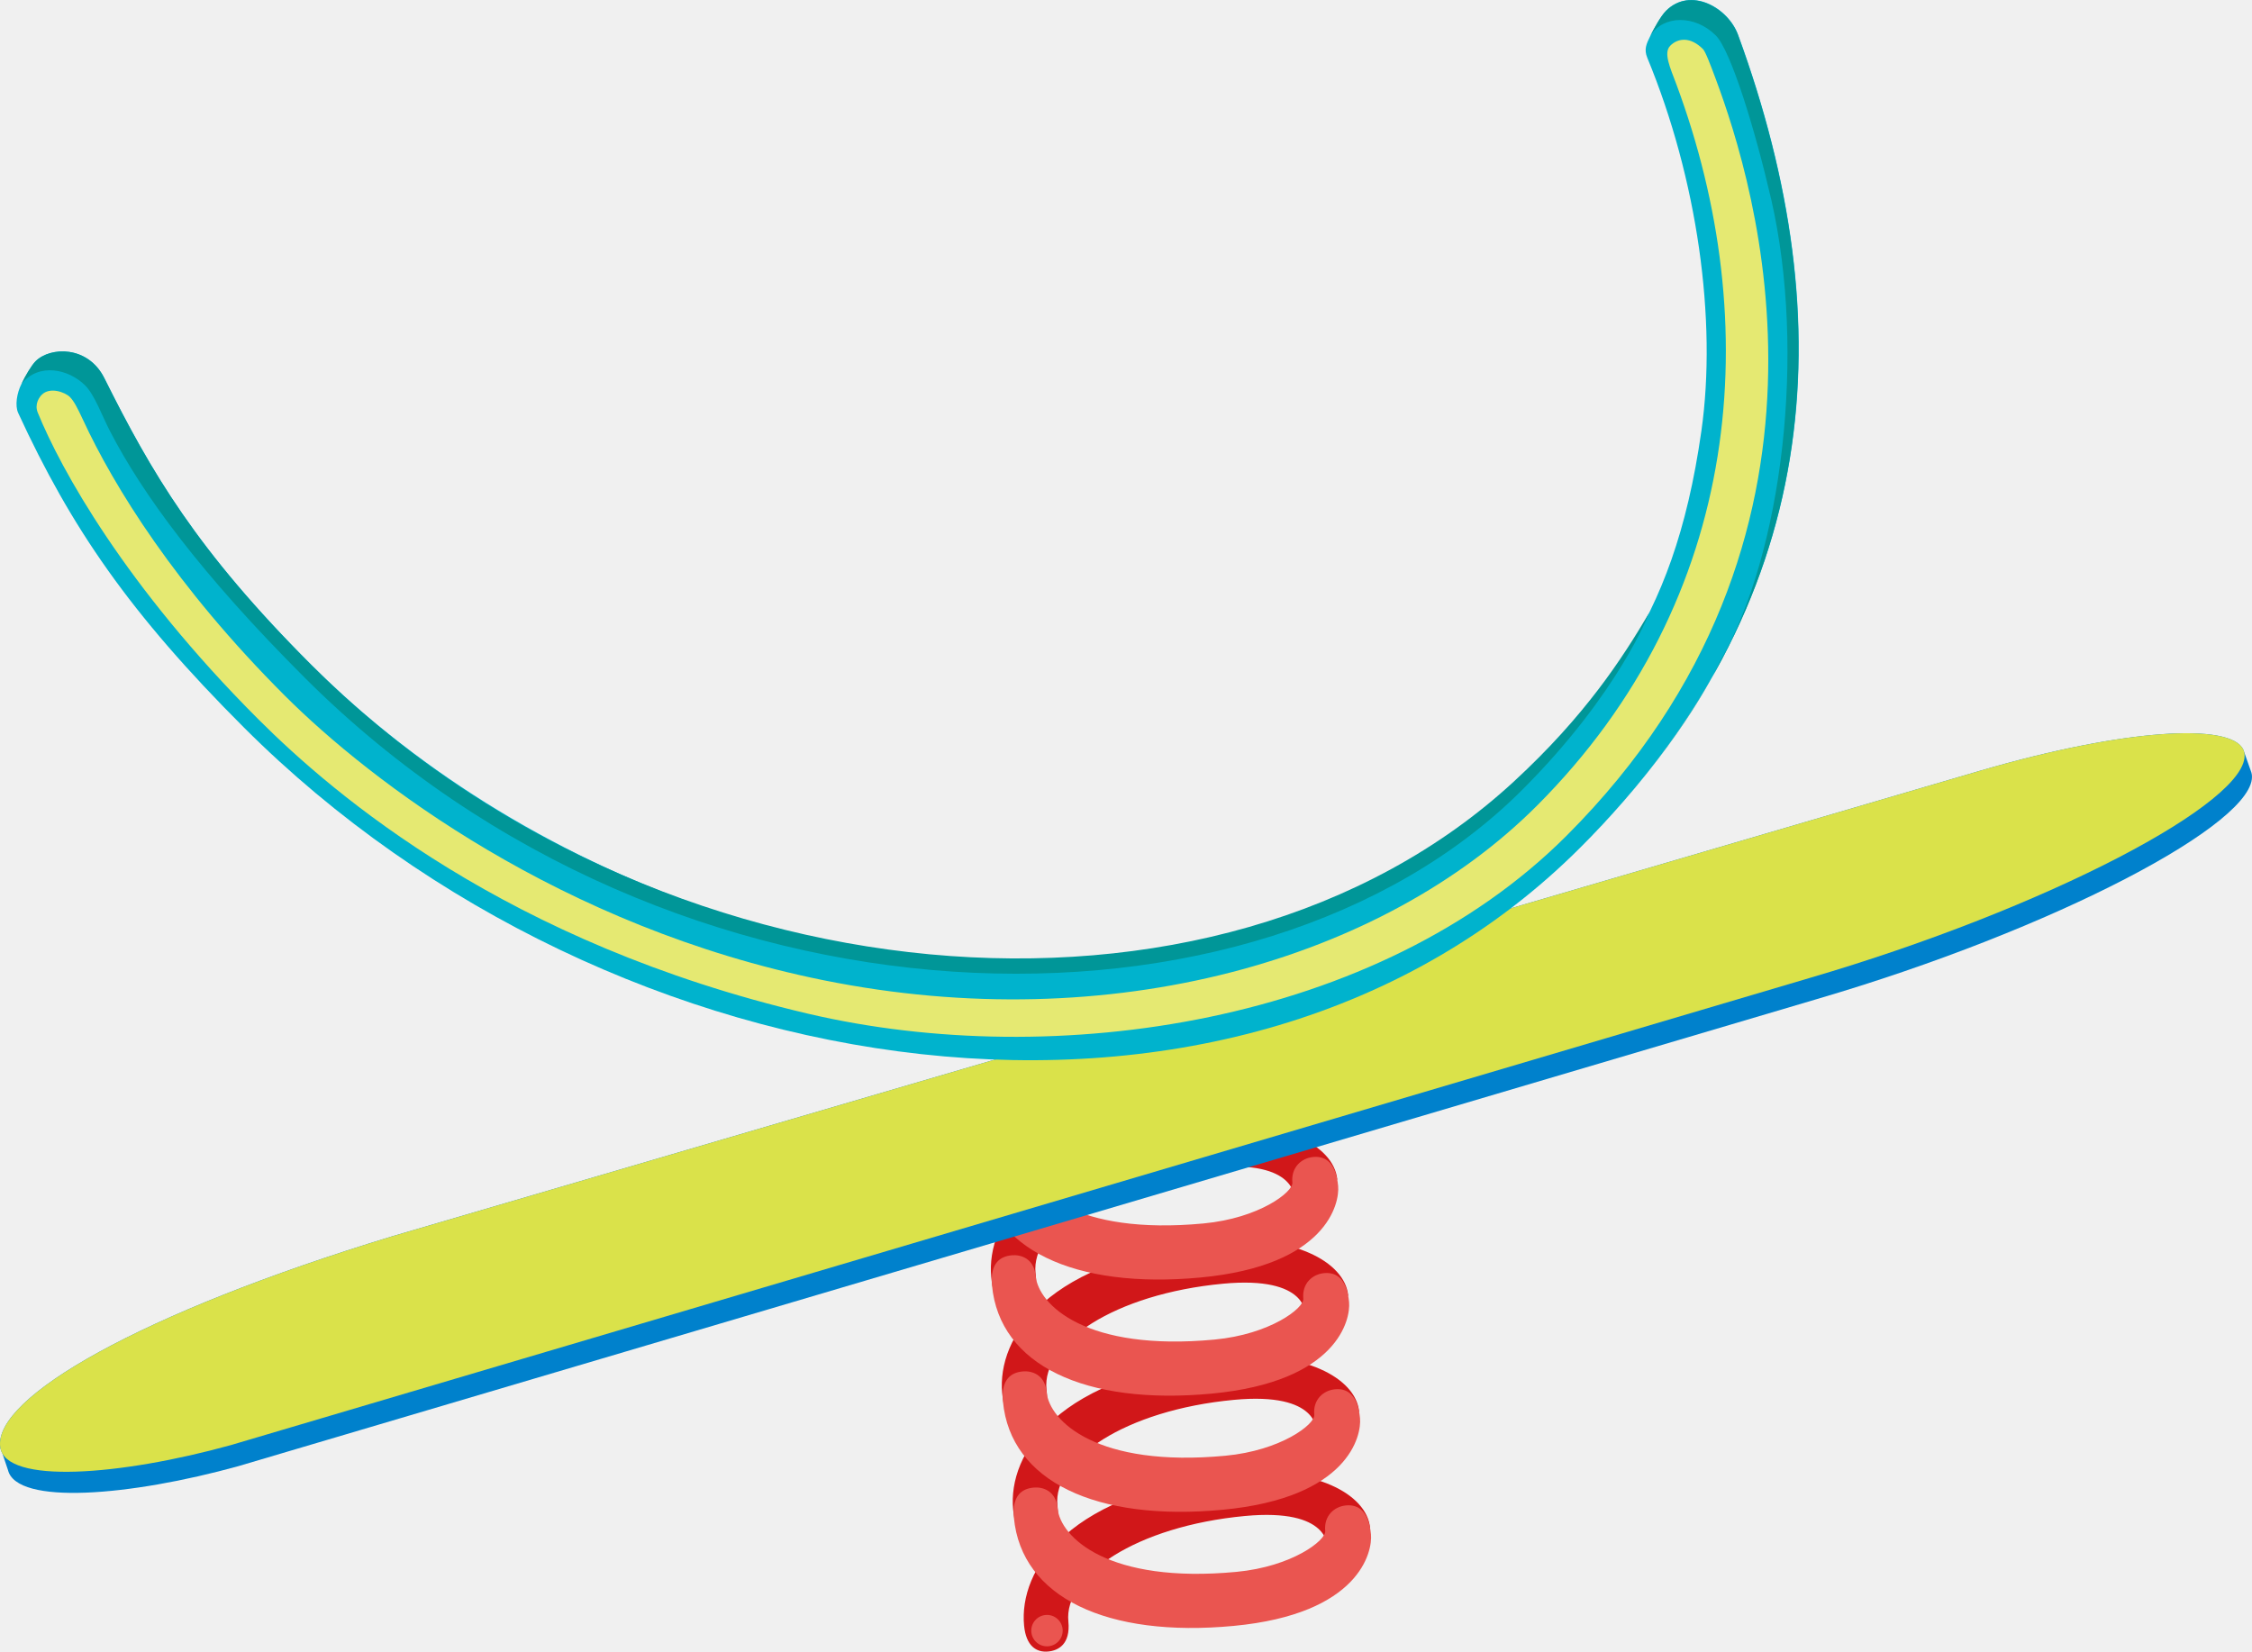
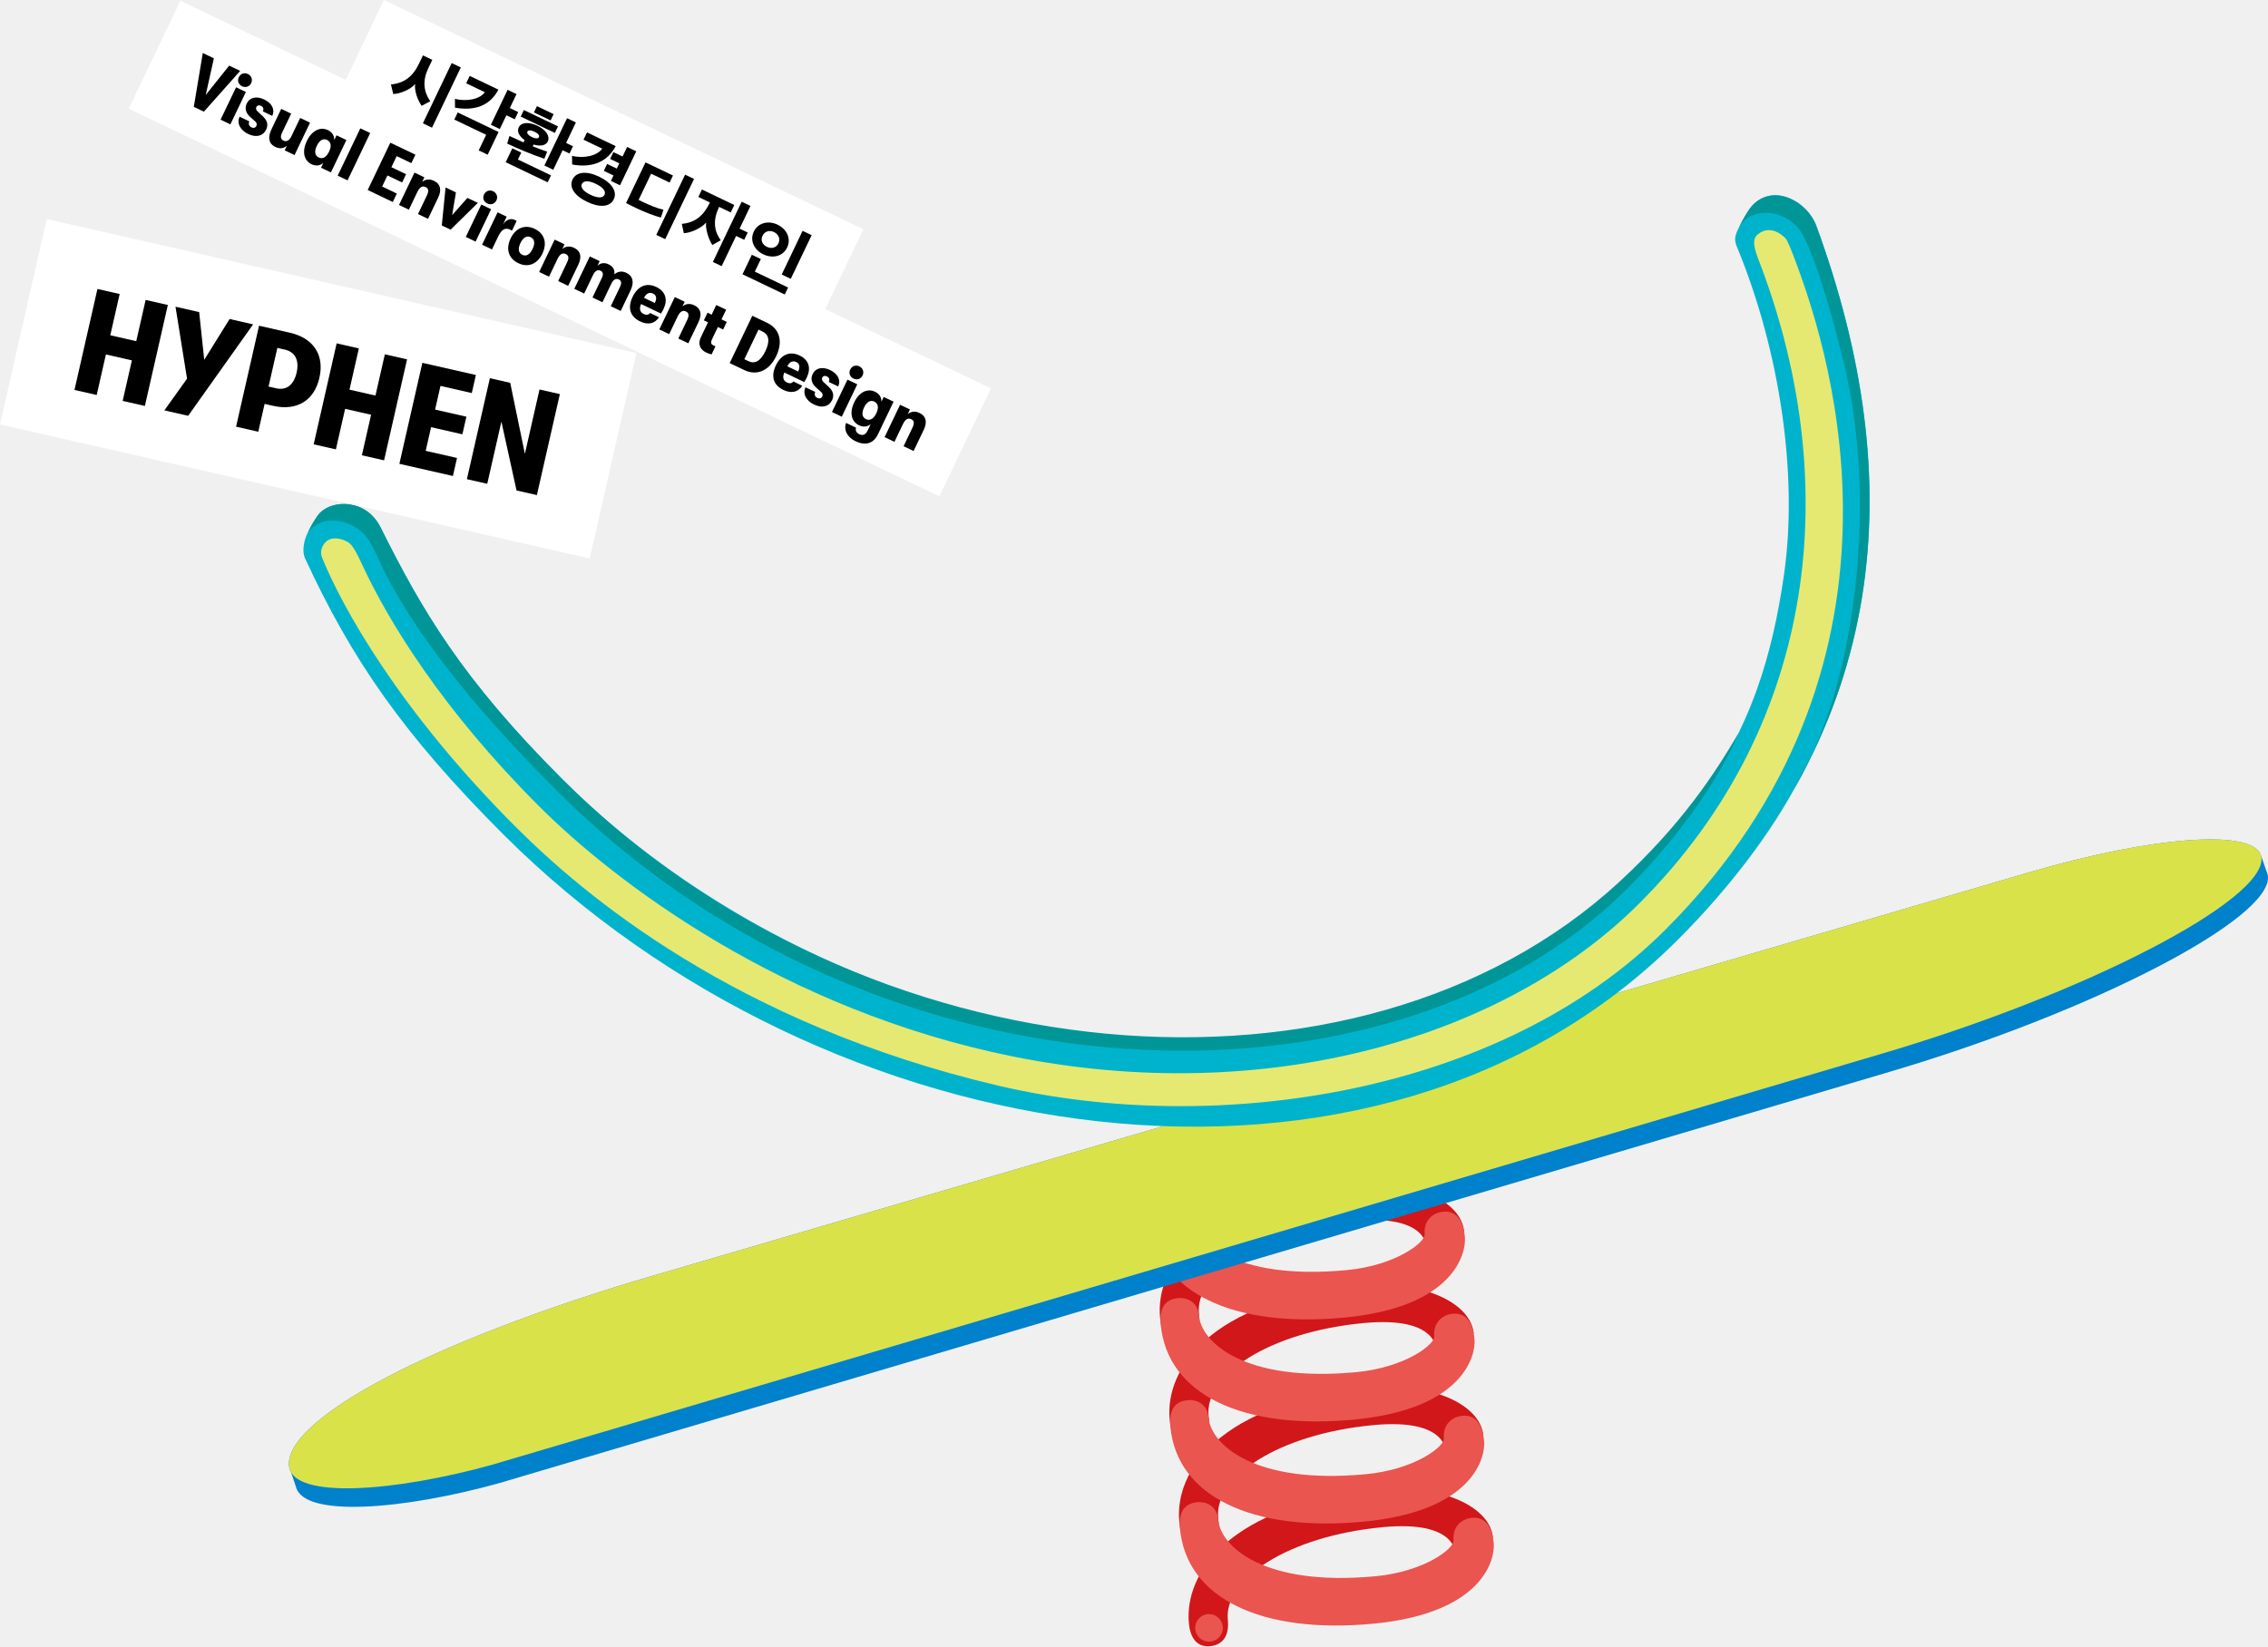
- <svg xmlns="http://www.w3.org/2000/svg" id="_레이어_1" data-name="레이어 1" viewBox="0 0 1540.23 1129.66">
+ <svg xmlns="http://www.w3.org/2000/svg" id="_레이어_1" data-name=" 레이어 1" viewBox="0 0 1765.08 1281.62">
  <defs>
    <style>
      .cls-1 {
+         fill: #009698;
+       }
+ 
+       .cls-2 {
        fill: #dae24a;
      }

-       .cls-2 {
-         fill: #009698;
-       }
- 
      .cls-3 {
-         fill: #e5e972;
+         fill: #fff;
      }

      .cls-4 {
        fill: #0081cc;
      }

      .cls-5 {
-         fill: #ea5550;
+         fill: #e5e972;
      }

      .cls-6 {
-         fill: #d11719;
+         fill: #ea5550;
      }

      .cls-7 {
        fill: #00b3cd;
      }
+ 
+       .cls-8 {
+         fill: #d11719;
+       }
    </style>
  </defs>
  <g>
-     <path class="cls-6" d="M892.77,899.37s2.3-26.88-56.3-21.36c-74.6,7.03-123.98,40.94-120.73,72.21,2.73,21.34-8.45,19.6-14.32,20.45-7.61,1.1-14.13,1.92-15.99-17.8-3.57-37.84,29.63-92.69,147.78-103.83,49.62-4.68,86.63,13.33,88.88,37.16" />
-     <path class="cls-6" d="M900.25,978.81s2.3-26.88-56.3-21.36c-74.6,7.03-123.98,40.94-120.73,72.21,2.73,21.34-8.45,19.6-14.32,20.45-7.61,1.1-14.13,1.92-15.99-17.8-3.57-37.84,29.63-92.69,147.78-103.83,49.62-4.68,86.63,13.33,88.88,37.16" />
-     <path class="cls-6" d="M907.74,1058.25s2.3-26.88-56.3-21.36c-74.6,7.03-123.98,40.94-120.73,72.21,1.47,15.58-6.92,19.83-13.85,20.48-7.98.75-15.13-3.68-16.46-17.84-3.57-37.84,29.63-92.69,147.78-103.83,49.62-4.68,86.63,13.33,88.88,37.16" />
-     <path class="cls-6" d="M885.28,819.93s2.3-26.88-56.3-21.36c-74.6,7.03-123.98,40.94-120.73,72.21,2.73,21.34-8.45,19.6-14.32,20.45-7.61,1.1-14.13,1.92-15.99-17.8-3.57-37.84,29.63-92.69,147.78-103.83,49.62-4.68,86.63,13.33,88.88,37.16" />
-     <path class="cls-5" d="M684.48,779.14c5.97-.56,15.21,1.94,16.35,14.06,1.88,19.95,34.68,51.86,122.31,43.6,38.16-3.6,61.36-21.58,60.76-27.95-1-10.6,6.38-16.77,14.23-17.51,8.86-.84,15.63,4.5,17.07,19.81,1.11,11.74-7.57,54.47-93.99,62.61-86.42,8.15-145.08-19.43-150.22-74-1.49-15.84,6.16-19.92,13.49-20.61Z" />
-     <path class="cls-5" d="M691.96,858.57c5.97-.56,15.21,1.94,16.35,14.06,1.88,19.95,34.68,51.86,122.31,43.6,38.16-3.6,61.36-21.58,60.76-27.95-1-10.6,6.38-16.77,14.23-17.51,8.86-.84,15.63,4.5,17.07,19.81,1.11,11.74-7.57,54.47-93.99,62.61-86.42,8.15-145.08-19.43-150.22-74-1.49-15.84,6.16-19.92,13.49-20.61Z" />
-     <path class="cls-5" d="M699.45,938.01c5.97-.56,15.21,1.94,16.35,14.06,1.88,19.95,34.68,51.86,122.31,43.6,38.16-3.6,61.36-21.58,60.76-27.95-1-10.6,6.38-16.77,14.23-17.51,8.86-.84,15.63,4.5,17.07,19.81,1.11,11.74-7.57,54.47-93.99,62.61-86.42,8.15-145.08-19.43-150.22-74-1.49-15.84,6.16-19.92,13.49-20.61Z" />
-     <path class="cls-5" d="M706.94,1017.45c5.97-.56,15.21,1.94,16.35,14.06,1.88,19.95,34.68,51.86,122.31,43.6,38.16-3.6,61.36-21.58,60.76-27.95-1-10.6,6.38-16.77,14.23-17.51,8.86-.84,15.63,4.5,17.07,19.81,1.11,11.74-7.57,54.47-93.99,62.61-86.42,8.15-145.08-19.43-150.22-74-1.49-15.84,6.16-19.92,13.49-20.61Z" />
-     <circle class="cls-5" cx="716.07" cy="1115.3" r="10.74" />
+     <path class="cls-8" d="M1117.63,1051.33s2.3-26.88-56.3-21.36c-74.6,7.03-123.98,40.94-120.73,72.21,2.73,21.34-8.45,19.6-14.32,20.45-7.61,1.1-14.13,1.92-15.99-17.8-3.57-37.84,29.63-92.69,147.78-103.83,49.62-4.68,86.63,13.33,88.88,37.16" />
+     <path class="cls-8" d="M1125.11,1130.77s2.3-26.88-56.3-21.36c-74.6,7.03-123.98,40.94-120.73,72.21,2.73,21.34-8.45,19.6-14.32,20.45-7.61,1.1-14.13,1.92-15.99-17.8-3.57-37.84,29.63-92.69,147.78-103.83,49.62-4.68,86.63,13.33,88.88,37.16" />
+     <path class="cls-8" d="M1132.6,1210.21s2.3-26.88-56.3-21.36c-74.6,7.03-123.98,40.94-120.73,72.21,1.47,15.58-6.92,19.83-13.85,20.48-7.98.75-15.13-3.68-16.46-17.84-3.57-37.84,29.63-92.69,147.78-103.83,49.62-4.68,86.63,13.33,88.88,37.16" />
+     <path class="cls-8" d="M1110.14,971.89s2.3-26.88-56.3-21.36c-74.6,7.03-123.98,40.94-120.73,72.21,2.73,21.34-8.45,19.6-14.32,20.45-7.61,1.1-14.13,1.92-15.99-17.8-3.57-37.84,29.63-92.69,147.78-103.83,49.62-4.68,86.63,13.33,88.88,37.16" />
+     <path class="cls-6" d="M909.34,931.1c5.97-.56,15.21,1.94,16.35,14.06,1.88,19.95,34.68,51.86,122.31,43.6,38.16-3.6,61.36-21.58,60.76-27.95-1-10.6,6.38-16.77,14.23-17.51,8.86-.84,15.63,4.5,17.07,19.81,1.11,11.74-7.57,54.47-93.99,62.61-86.42,8.15-145.08-19.43-150.22-74-1.49-15.84,6.16-19.92,13.49-20.61h0Z" />
+     <path class="cls-6" d="M916.82,1010.53c5.97-.56,15.21,1.94,16.35,14.06,1.88,19.95,34.68,51.86,122.31,43.6,38.16-3.6,61.36-21.58,60.76-27.95-1-10.6,6.38-16.77,14.23-17.51,8.86-.84,15.63,4.5,17.07,19.81,1.11,11.74-7.57,54.47-93.99,62.61-86.42,8.15-145.08-19.43-150.22-74-1.49-15.84,6.16-19.92,13.49-20.61h0Z" />
+     <path class="cls-6" d="M924.31,1089.97c5.97-.56,15.21,1.94,16.35,14.06,1.88,19.95,34.68,51.86,122.31,43.6,38.16-3.6,61.36-21.58,60.76-27.95-1-10.6,6.38-16.77,14.23-17.51,8.86-.84,15.63,4.5,17.07,19.81,1.11,11.74-7.57,54.47-93.99,62.61-86.42,8.15-145.08-19.43-150.22-74-1.49-15.84,6.16-19.92,13.49-20.61h0Z" />
+     <path class="cls-6" d="M931.8,1169.41c5.97-.56,15.21,1.94,16.35,14.06,1.88,19.95,34.68,51.86,122.31,43.6,38.16-3.6,61.36-21.58,60.76-27.95-1-10.6,6.38-16.77,14.23-17.51,8.86-.84,15.63,4.5,17.07,19.81,1.11,11.74-7.57,54.47-93.99,62.61-86.42,8.15-145.08-19.43-150.22-74-1.49-15.84,6.16-19.92,13.49-20.61h0Z" />
+     <circle class="cls-6" cx="940.93" cy="1267.26" r="10.74" />
  </g>
  <g>
-     <path class="cls-4" d="M1539.8,528.38h.01s-.07-.2-.07-.2c-.05-.16-.11-.33-.17-.49l-4.72-13.39c-.12-.48-.29-.94-.49-1.38l-.04-.11h0c-8.51-18.76-81.92-14.24-179.46,14.17L268.15,845.61C95.54,898.18-4.27,955.93.14,989.69h0c.21,1.59.72,3.04,1.48,4.39l3.85,11.43c6.03,24.19,83.53,17.8,157.59-2.72l1079.6-319.45c162.18-47.53,301.73-120.83,297.47-153.5-.07-.51-.18-.99-.33-1.47Z" />
-     <path class="cls-1" d="M268.15,845.61C95.54,898.18-4.27,955.93.14,989.69c3.37,25.82,82.41,19.58,157.87-1.32l1079.6-319.45c162.18-47.53,301.73-120.83,297.47-153.5-2.84-21.74-78.38-18.11-180.22,11.55L268.15,845.61Z" />
+     <path class="cls-4" d="M1764.66,680.34h.01l-.07-.2c-.05-.16-.11-.33-.17-.49l-4.72-13.39c-.12-.48-.29-.94-.49-1.38l-.04-.11h0c-8.51-18.76-81.92-14.24-179.46,14.17L493.01,997.57c-172.61,52.57-272.42,110.32-268.01,144.08h0c.21,1.59.72,3.04,1.48,4.39l3.85,11.43c6.03,24.19,83.53,17.8,157.59-2.72l1079.6-319.45c162.18-47.53,301.73-120.83,297.47-153.5-.07-.51-.18-.99-.33-1.47h0Z" />
+     <path class="cls-2" d="M493.01,997.57c-172.61,52.57-272.42,110.32-268.01,144.08,3.37,25.82,82.41,19.58,157.87-1.32l1079.6-319.45c162.18-47.53,301.73-120.83,297.47-153.5-2.84-21.74-78.38-18.11-180.22,11.55L493.01,997.57Z" />
  </g>
  <g>
-     <path class="cls-7" d="M12.45,282.47c-2.31-5-.97-13.67,2.3-20.02,2.5-5.2,6.73-12.51,9.62-15.4,10.01-10.01,35.8-10.79,46.97,11.54,32.16,64.47,63.16,117.78,141.52,196.1,150.36,150.29,394.06,237.61,599.61,191.37,118.17-26.59,227.49-83.2,299.06-197.55,24.63-39.27,42.32-84.7,52.12-153.8,10.76-75.84-2.74-172.46-37.02-255.22-2.31-5.77-.77-9.24,2.31-15.4,2.5-4.81,6.93-13.09,10.58-16.75,16.74-16.75,42.54-2.13,49.28,16.54,72.42,197.85,57.84,389.94-107.85,555.71-234.96,235.07-662.67,169.34-914.09-81.97C88.7,419.5,48.65,361,12.45,282.47Z" />
-     <path class="cls-3" d="M1142.37,31.25c5.2-5.2,13.66-6.36,22.33,2.3,1.73,1.73,5.01,10.39,8.67,20.21,26.96,72.36,102.28,313.52-101.89,517.79-128.74,128.8-349.88,161.38-518.89,121.77-205.77-48.26-323.97-149.48-375.96-201.43C85.57,400.87,41.47,320.61,25.87,282.32c-2.5-5.97,1.15-10.78,2.69-12.32,5.58-5.58,15.98-1.74,19.25,1.54,2.7,2.69,5.2,7.51,8.86,15.4,21.18,45.8,63.35,114.12,138.05,188.79,58.53,58.5,188.86,158.36,368.45,194.7,196.91,39.8,382.83-14.14,487.9-119.26,142.01-142.08,155.83-330.71,95.54-493.34-4.43-11.74-9.05-21.75-4.24-26.56Z" />
-     <path class="cls-2" d="M1127.97,419.09c-18.41,31.24-43.62,70.25-92.47,115.35-203.26,187.65-588.51,154.31-822.66-79.73-78.36-78.32-109.36-131.63-141.52-196.1-11.17-22.32-36.96-21.55-46.97-11.54-2.89,2.89-7.12,10.2-9.62,15.4,11.93-14.63,32.33-10.02,43.5,1.14,6.55,6.54,11.55,20.78,16.95,31.18,22.15,42.92,61.71,97.25,133.14,168.64,253.09,252.96,651.85,257.83,832.89,76.7,66.21-66.24,86.77-121.05,86.77-121.05Z" />
-     <path class="cls-2" d="M1128.81,24.23c2.5-4.81,6.93-13.09,10.58-16.75,16.74-16.75,42.54-2.13,49.28,16.54,72.42,197.85,57.84,389.94-107.85,555.71,57.15-57.18,86.2-107.42,95.44-127.06,43.1-74.69,59.04-212.32,35.15-316.25-10.98-47.54-27.55-101.81-37.94-112.2-14.25-14.24-35.8-13.85-44.65.01Z" />
+     <path class="cls-7" d="M237.31,434.43c-2.31-5-.97-13.67,2.3-20.02,2.5-5.2,6.73-12.51,9.62-15.4,10.01-10.01,35.8-10.79,46.97,11.54,32.16,64.47,63.16,117.78,141.52,196.1,150.36,150.29,394.06,237.61,599.61,191.37,118.17-26.59,227.49-83.2,299.06-197.55,24.63-39.27,42.32-84.7,52.12-153.8,10.76-75.84-2.74-172.46-37.02-255.22-2.31-5.77-.77-9.24,2.31-15.4,2.5-4.81,6.93-13.09,10.58-16.75,16.74-16.75,42.54-2.13,49.28,16.54,72.42,197.85,57.84,389.94-107.85,555.71-234.96,235.07-662.67,169.34-914.09-81.97-78.16-78.12-118.21-136.62-154.41-215.15Z" />
+     <path class="cls-5" d="M1367.23,183.21c5.2-5.2,13.66-6.36,22.33,2.3,1.73,1.73,5.01,10.39,8.67,20.21,26.96,72.36,102.28,313.52-101.89,517.79-128.74,128.8-349.88,161.38-518.89,121.77-205.77-48.26-323.97-149.48-375.96-201.43-91.06-91.02-135.16-171.28-150.76-209.57-2.5-5.97,1.15-10.78,2.69-12.32,5.58-5.58,15.98-1.74,19.25,1.54,2.7,2.69,5.2,7.51,8.86,15.4,21.18,45.8,63.35,114.12,138.05,188.79,58.53,58.5,188.86,158.36,368.45,194.7,196.91,39.8,382.83-14.14,487.9-119.26,142.01-142.08,155.83-330.71,95.54-493.34-4.43-11.74-9.05-21.75-4.24-26.56v-.02Z" />
+     <path class="cls-1" d="M1352.83,571.05c-18.41,31.24-43.62,70.25-92.47,115.35-203.26,187.65-588.51,154.31-822.66-79.73-78.36-78.32-109.36-131.63-141.52-196.1-11.17-22.32-36.96-21.55-46.97-11.54-2.89,2.89-7.12,10.2-9.62,15.4,11.93-14.63,32.33-10.02,43.5,1.14,6.55,6.54,11.55,20.78,16.95,31.18,22.15,42.92,61.71,97.25,133.14,168.64,253.09,252.96,651.85,257.83,832.89,76.7,66.21-66.24,86.77-121.05,86.77-121.05h-.01Z" />
+     <path class="cls-1" d="M1353.67,176.19c2.5-4.81,6.93-13.09,10.58-16.75,16.74-16.75,42.54-2.13,49.28,16.54,72.42,197.85,57.84,389.94-107.85,555.71,57.15-57.18,86.2-107.42,95.44-127.06,43.1-74.69,59.04-212.32,35.15-316.25-10.98-47.54-27.55-101.81-37.94-112.2-14.25-14.24-35.8-13.85-44.65.01h-.01Z" />
+   </g>
+   <rect class="cls-3" x="12.32" y="220.67" width="470.65" height="163.96" transform="translate(73.28 -47.38) rotate(12.81)" />
+   <g>
+     <path d="M57.96,303.56l17.88-78.6,17.29,3.93-7.3,32.11,20.21,4.6,7.3-32.11,17.29,3.93-17.88,78.6-17.29-3.93,7.18-31.55-20.21-4.6-7.18,31.55-17.29-3.93Z" />
+     <path d="M178.69,248.35l18.3,4.16-50.55,71.17-18.53-4.21,17.66-24.68-8.99-56.02,18.42,4.19,3.95,37.15,19.74-31.77Z" />
+     <path d="M225.51,258.99c18.86,4.29,27.03,17.72,23.07,35.13s-17.27,26.07-36.02,21.81l-6.62-1.51-4.93,21.67-17.29-3.93,17.88-78.6,23.92,5.44ZM214.84,302.27c8.31,1.89,13.88-2.87,16-12.19s-.84-16.02-9.15-17.91l-5.84-1.33-6.84,30.09,5.84,1.33Z" />
+     <path d="M244.12,345.9l17.88-78.6,17.29,3.93-7.3,32.11,20.21,4.6,7.3-32.11,17.29,3.93-17.88,78.6-17.29-3.93,7.18-31.55-20.21-4.6-7.18,31.55-17.29-3.93Z" />
+     <path d="M310.82,361.06l17.88-78.6,41.66,9.47-3.19,14.04-24.37-5.54-4.19,18.42,24.37,5.54-3.12,13.7-24.37-5.54-4.19,18.42,24.37,5.54-3.19,14.04-41.66-9.47Z" />
+     <path d="M363.37,373.02l17.88-78.6,15.83,3.6,11.41,55.27,11.39-50.08,15.83,3.6-17.88,78.6-15.83-3.6-11.79-53.58-11.01,48.4-15.83-3.6Z" />
+   </g>
+   <rect class="cls-3" x="86.04" y="146.91" width="699.33" height="93.13" transform="translate(126.12 -169.05) rotate(25.56)" />
+   <rect class="cls-3" x="257.93" y="84.56" width="413.64" height="95.57" transform="translate(102.58 -187.57) rotate(25.56)" />
+   <g>
+     <path d="M328.16,82.41c-2.91-4.05-5.89-11.74-5.05-17.03-3.53,4.26-11.76,7.69-17.06,7.81l-1.8-7.46c10.39-.91,17.11-6.3,21.82-16.14l3.1-6.47,7.26,3.47-2.99,6.26c-4.68,9.79-3.96,18.28,1.45,25.91l-6.72,3.64ZM329.11,95.99l22.43-46.89,7.1,3.4-22.43,46.89-7.1-3.4Z" />
+     <path d="M354.12,83.83l-.07-6.89c9.46,2.39,19.57.18,23.24-5.18l-14.47-6.92,2.74-5.74,22.31,10.67c-6.64,12.8-18.7,16.66-33.75,14.06ZM372.55,117.09l5.81-12.16-24.79-11.85,2.64-5.53,31.79,15.2-8.46,17.68-7-3.35ZM394.09,89.76l-5.11,10.68-6.95-3.32,13.01-27.21,6.95,3.32-5.21,10.89,6.53,3.12-2.69,5.63-6.53-3.12Z" />
+     <path d="M394.73,111.79c.57-1.99,1.13-3.99,1.75-5.95,3.68,1.76,7.29,3.42,10.92,5.03l.88-1.84c-4.31-3.03-6.09-6.73-4.63-9.78,1.91-4,7.77-4.62,14.56-1.38s10.03,8.23,8.1,12.28c-1.48,3.1-5.77,3.96-11.02,2.36l-.68,1.42c3.76,1.47,7.43,2.84,11.21,4.13-.7,1.86-1.45,3.7-2.2,5.54-9.68-3.27-21.78-8.41-28.88-11.81ZM405.24,90.76l2.44-5.1,26.58,12.71-2.44,5.1-26.58-12.71ZM393.55,126.29l5.18-10.84,6.95,3.32-2.59,5.42,25.73,12.31-2.59,5.42-32.68-15.63ZM417.86,82.63l13,6.22-2.34,4.89-13-6.22,2.34-4.89ZM415.97,102.54c-3.05-1.46-4.95-1.27-5.56,0-.48,1,.46,2.68,3.57,4.16s4.95,1.14,5.43.14c.6-1.26-.28-2.79-3.44-4.3ZM440.57,111.27l5.37,2.57-2.72,5.68-5.37-2.57-7.27,15.21-6.89-3.3,17.62-36.84,6.89,3.3-7.63,15.95Z" />
+     <path d="M445.27,128.07l-.07-6.76c9.36,2.34,19.7-.08,23.44-5.6l-14.52-6.95,2.72-5.68,22.31,10.67c-6.53,12.72-18.96,17.06-33.88,14.32ZM456.87,157.09c-10-4.78-14.11-11.47-11.29-17.36s10.65-7,20.65-2.21,14.29,11.62,11.45,17.57-10.6,6.89-20.81,2.01ZM463.59,143.04c-5.47-2.62-9.49-2.47-10.75.16s1.17,5.8,6.64,8.42c5.79,2.77,9.73,2.65,10.99.02s-1.09-5.83-6.88-8.59ZM475.44,140.82l2.01-4.21-7.53-3.6,2.57-5.37,7.53,3.6,1.96-4.1-7.16-3.42,2.54-5.32,7.16,3.42,3.55-7.42,7.1,3.4-12.63,26.42-7.1-3.4Z" />
+     <path d="M499.88,157.03c6.1,2.92,12.41,5.42,16.47,6.26-.7,2-1.31,3.96-1.98,6.04-4.56-1.02-12.41-4.06-19.62-7.51-2.58-1.23-5-2.52-7.53-3.73l15.15-31.68,21.37,10.22-2.62,5.47-14.37-6.87-9.74,20.37c.92.51,1.87.96,2.87,1.44ZM510.75,182.86l22.43-46.89,6.95,3.32-22.43,46.89-6.95-3.32Z" />
+     <path d="M554.38,190.73c-2.63-3.97-5.51-12.14-4.85-17.45-3.78,4.4-11.91,8.01-17.34,8.26l-1.56-7.28c10.26-.91,16.88-6.22,21.76-16.43l.1-.21-9-4.3,2.77-5.79,25.21,12.06-2.77,5.79-9.05-4.33c-4.86,10.16-4.14,18.52,1.29,25.97l-6.56,3.72ZM575.6,177.99l6.31,3.02-2.72,5.68-6.31-3.02-11.25,23.52-6.84-3.27,22.43-46.89,6.84,3.27-8.46,17.68Z" />
+     <path d="M605.13,174.91c7.26,3.47,10.76,10.9,7.46,17.79s-11.25,8.78-18.51,5.31-10.71-10.87-7.43-17.72,11.22-8.86,18.48-5.39ZM577.86,213.53l7.27-15.21,7,3.35-4.68,9.79,25.89,12.38-2.59,5.42-32.89-15.73ZM596.87,192.17c3.47,1.66,7.24.81,8.93-2.71s.06-7.15-3.42-8.81c-3.47-1.66-7.24-.68-8.95,2.9s-.03,6.97,3.44,8.63ZM608.37,213.7l16.26-34,7.05,3.37-16.26,34-7.05-3.37Z" />
+     <path d="M150.83,83.2l6.99-41.92,8.63,4.13-6.34,28.52,18.23-22.84,8.58,4.1-28.25,31.75-7.84-3.75Z" />
+     <path d="M185.85,60.12c1.33-2.79,4.34-3.81,7.08-2.5s3.89,4.32,2.55,7.1-4.32,3.75-7.11,2.42-3.83-4.29-2.52-7.03ZM171.66,93.17l12.06-25.21,7.63,3.65-12.06,25.21-7.63-3.65Z" />
+     <path d="M186.47,90.87l7.58,3.62c-.91,1.89-.35,3.71,1.7,4.69,1.58.76,3.08.31,3.81-1.22.55-1.16.22-2.35-.89-3.4l-3.95-3.51c-3.47-3.15-4.45-6.78-2.66-10.52,2.29-4.79,7.67-5.9,13.51-3.11,6.16,2.94,8.62,7.94,6.3,12.78l-7.31-3.5c.91-1.89.36-3.45-1.43-4.31-1.53-.73-2.98-.39-3.61.92-.55,1.16-.22,2.35,1.03,3.53l4.08,3.76c3.34,3.15,4.31,6.53,2.53,10.26-2.42,5.05-7.79,6.42-14,3.45s-9.1-8.42-6.68-13.48Z" />
+     <path d="M211.22,100.77l7.65-16,7.74,3.7-7.12,14.89c-1.43,3-1.06,5.05,1.2,6.14s4.51-.1,6.12-3.47l6.8-14.21,7.68,3.67-12.06,25.21-7.68-3.67,1.74-3.63c-2.54,2.21-5.43,2.71-9.17.92-4.84-2.32-5.92-7.23-2.9-13.54Z" />
+     <path d="M238.79,109.75c3.8-7.95,10.29-11.37,16.39-8.45,3.32,1.59,5.03,4.22,4.94,7.79l1.79-3.74,7.68,3.67-12.06,25.21-7.68-3.67,1.79-3.74c-2.7,2.26-5.85,2.63-9.17,1.05-6.1-2.92-7.51-10.12-3.68-18.12ZM256.11,118.03c2.09-4.37,1.46-7.64-1.54-9.08s-5.87.1-7.98,4.52-1.59,7.65,1.46,9.11,5.95-.13,8.06-4.55Z" />
+     <path d="M262.8,136.75l17.62-36.84,7.68,3.67-17.62,36.84-7.68-3.67Z" />
+     <path d="M286.16,147.92l17.62-36.84,19.52,9.34-3.15,6.58-11.42-5.46-4.13,8.63,11.42,5.46-3.07,6.42-11.42-5.46-4.13,8.63,11.42,5.46-3.15,6.58-19.52-9.34Z" />
+     <path d="M310.52,159.58l12.06-25.21,7.68,3.67-1.71,3.58c2.73-2.19,5.88-2.43,9.2-.84,4.95,2.37,6.23,6.86,3.23,13.12l-7.88,16.47-7.79-3.73,6.87-14.37c1.66-3.47,1.47-5.51-.9-6.64-2.68-1.28-4.72.13-6.56,3.98l-6.52,13.63-7.68-3.67Z" />
+     <path d="M343.83,175.51l2.95-29.56,8.05,3.85-2.95,17.66,11.9-13.39,8.1,3.88-21.21,20.83-6.84-3.27Z" />
+     <path d="M376.7,151.39c1.33-2.79,4.34-3.81,7.08-2.5s3.89,4.32,2.55,7.1-4.32,3.75-7.11,2.42-3.83-4.29-2.52-7.03ZM362.51,184.44l12.06-25.21,7.63,3.65-12.06,25.21-7.63-3.65Z" />
+     <path d="M375.19,190.5l12.06-25.21,7.1,3.4-2.82,5.89c2.59-3.8,6.07-4.85,9.18-3.37.63.3.92.51,1.37.79l-3.62,7.58c-.58-.41-.74-.48-1.42-.81-3.79-1.81-6.71-.17-9.35,5.36l-4.81,10.05-7.68-3.67Z" />
+     <path d="M397.39,185.6c3.9-8.16,11.13-11.1,18.76-7.45s9.87,11.12,5.97,19.28-11.13,11.1-18.76,7.45-9.88-11.12-5.97-19.28ZM414.49,193.78c2.14-4.47,1.54-7.67-1.46-9.11s-5.87.1-8.01,4.58-1.54,7.67,1.46,9.11,5.87-.1,8.01-4.58Z" />
+     <path d="M419.6,211.74l12.06-25.21,7.68,3.67-1.71,3.58c2.73-2.19,5.88-2.42,9.2-.84,4.95,2.37,6.23,6.86,3.23,13.12l-7.88,16.47-7.79-3.73,6.87-14.37c1.66-3.47,1.47-5.51-.9-6.64-2.68-1.28-4.72.13-6.56,3.98l-6.52,13.63-7.68-3.67Z" />
+     <path d="M446.96,224.83l12.06-25.21,7.68,3.67-1.71,3.58c2.44-2.26,5.46-2.63,8.67-1.09,3.47,1.66,4.93,4.3,4.47,7.83,2.49-2.24,5.79-2.92,9.27-1.26,5.16,2.47,6.37,7.38,3.32,13.74l-7.65,16-7.74-3.7,7.22-15.1c1.36-2.84,1.12-4.77-.94-5.75-2.37-1.13-4.38.23-5.94,3.5l-6.82,14.26-7.74-3.7,7.22-15.1c1.36-2.84,1.12-4.77-.94-5.75-2.37-1.13-4.38.23-5.94,3.5l-6.82,14.26-7.68-3.67Z" />
+     <path d="M514.43,244.1l-15.52-7.42c-1.53,3.47-1.01,6.31,1.99,7.74,2.21,1.06,3.8.72,5.02-.77l6.95,3.32c-3.2,4.94-8.42,6.25-14.68,3.26-7.84-3.75-9.92-10.63-5.87-19.1s10.86-11.36,18.44-7.73,8.97,10.18,5.62,17.17c-.43.89-1.18,2.34-1.95,3.53ZM509.64,235.86c1.74-3.63,1.17-6.1-1.41-7.33-2.79-1.33-5.27-.19-7.01,3.31l8.42,4.03Z" />
+     <path d="M513.11,256.46l12.06-25.21,7.68,3.67-1.71,3.58c2.73-2.19,5.88-2.42,9.2-.84,4.95,2.37,6.23,6.86,3.23,13.12l-7.88,16.47-7.79-3.73,6.87-14.37c1.66-3.47,1.47-5.51-.9-6.64-2.68-1.28-4.72.13-6.56,3.98l-6.52,13.63-7.68-3.67Z" />
+     <path d="M556.83,269.55l-3.05,6.37c-1.44-.37-2.78-.81-4.25-1.52-4.63-2.21-6.66-6.48-4.07-11.9l5.54-11.58-3.21-1.53,2.84-5.95,3.21,1.53,3.6-7.53,7.68,3.67-3.6,7.53,4.1,1.96-2.84,5.95-4.1-1.96-4.56,9.53c-1.16,2.42-.82,3.88,1.08,4.78.42.2.87.35,1.63.65Z" />
+     <path d="M567.88,282.66l17.62-36.84,11.68,5.59c9.79,4.68,12.26,14.66,6.87,25.92-5.29,11.05-14.81,15.55-24.86,10.74l-11.31-5.41ZM579.28,279.64l3.21,1.54c4.84,2.32,9.42.04,13.2-7.85s2.67-12.88-2.17-15.2l-3.21-1.54-11.02,23.05Z" />
+     <path d="M625.93,297.43l-15.52-7.42c-1.53,3.47-1.01,6.31,1.99,7.74,2.21,1.06,3.8.72,5.02-.77l6.95,3.32c-3.2,4.93-8.42,6.25-14.68,3.26-7.84-3.75-9.92-10.63-5.87-19.1s10.86-11.36,18.44-7.73,8.97,10.18,5.62,17.17c-.43.89-1.19,2.34-1.95,3.53ZM621.14,289.19c1.74-3.63,1.17-6.1-1.41-7.33-2.79-1.33-5.27-.19-7.01,3.31l8.42,4.03Z" />
+     <path d="M626.88,301.5l7.58,3.62c-.91,1.89-.35,3.71,1.7,4.69,1.58.76,3.08.31,3.81-1.22.55-1.16.22-2.35-.89-3.4l-3.95-3.51c-3.47-3.15-4.45-6.78-2.66-10.52,2.29-4.79,7.67-5.9,13.51-3.11,6.16,2.94,8.62,7.94,6.3,12.78l-7.31-3.5c.91-1.89.36-3.45-1.43-4.31-1.53-.73-2.98-.39-3.61.92-.55,1.16-.22,2.35,1.03,3.53l4.08,3.76c3.34,3.15,4.32,6.53,2.53,10.26-2.42,5.05-7.79,6.42-14,3.45s-9.1-8.42-6.68-13.48Z" />
+     <path d="M661.68,287.69c1.33-2.79,4.34-3.81,7.08-2.5s3.89,4.32,2.55,7.1-4.32,3.75-7.11,2.42-3.83-4.29-2.52-7.03ZM647.49,320.74l12.06-25.21,7.63,3.65-12.06,25.21-7.63-3.65Z" />
+     <path d="M687.75,309.02l7.68,3.67-12.06,25.21c-2.16,4.53-5.23,6.88-8.95,7.36-2.66.28-5.43-.27-8.54-1.75s-5.28-3.43-6.62-5.75c-1.59-2.63-1.85-5.73-.78-8.52l7.74,3.7c-.62,1.84-.04,3.86,2.54,5.1,2.84,1.36,4.99.25,6.5-2.91l2.39-5c-2.62,2.24-5.8,2.53-9.12.94-6.05-2.89-7.53-9.94-3.76-17.83s10.19-11.16,16.24-8.27c3.37,1.61,5.06,4.29,4.94,7.79l1.79-3.74ZM682,321.72c2.09-4.37,1.46-7.64-1.54-9.08s-5.87.1-7.98,4.52-1.59,7.65,1.46,9.11,5.95-.13,8.06-4.55Z" />
+     <path d="M688.43,340.31l12.06-25.21,7.68,3.67-1.71,3.58c2.73-2.19,5.88-2.43,9.2-.84,4.95,2.37,6.23,6.86,3.23,13.12l-7.88,16.47-7.79-3.73,6.87-14.37c1.66-3.47,1.47-5.51-.9-6.64-2.68-1.28-4.72.13-6.56,3.98l-6.52,13.63-7.68-3.67Z" />
  </g>
</svg>
